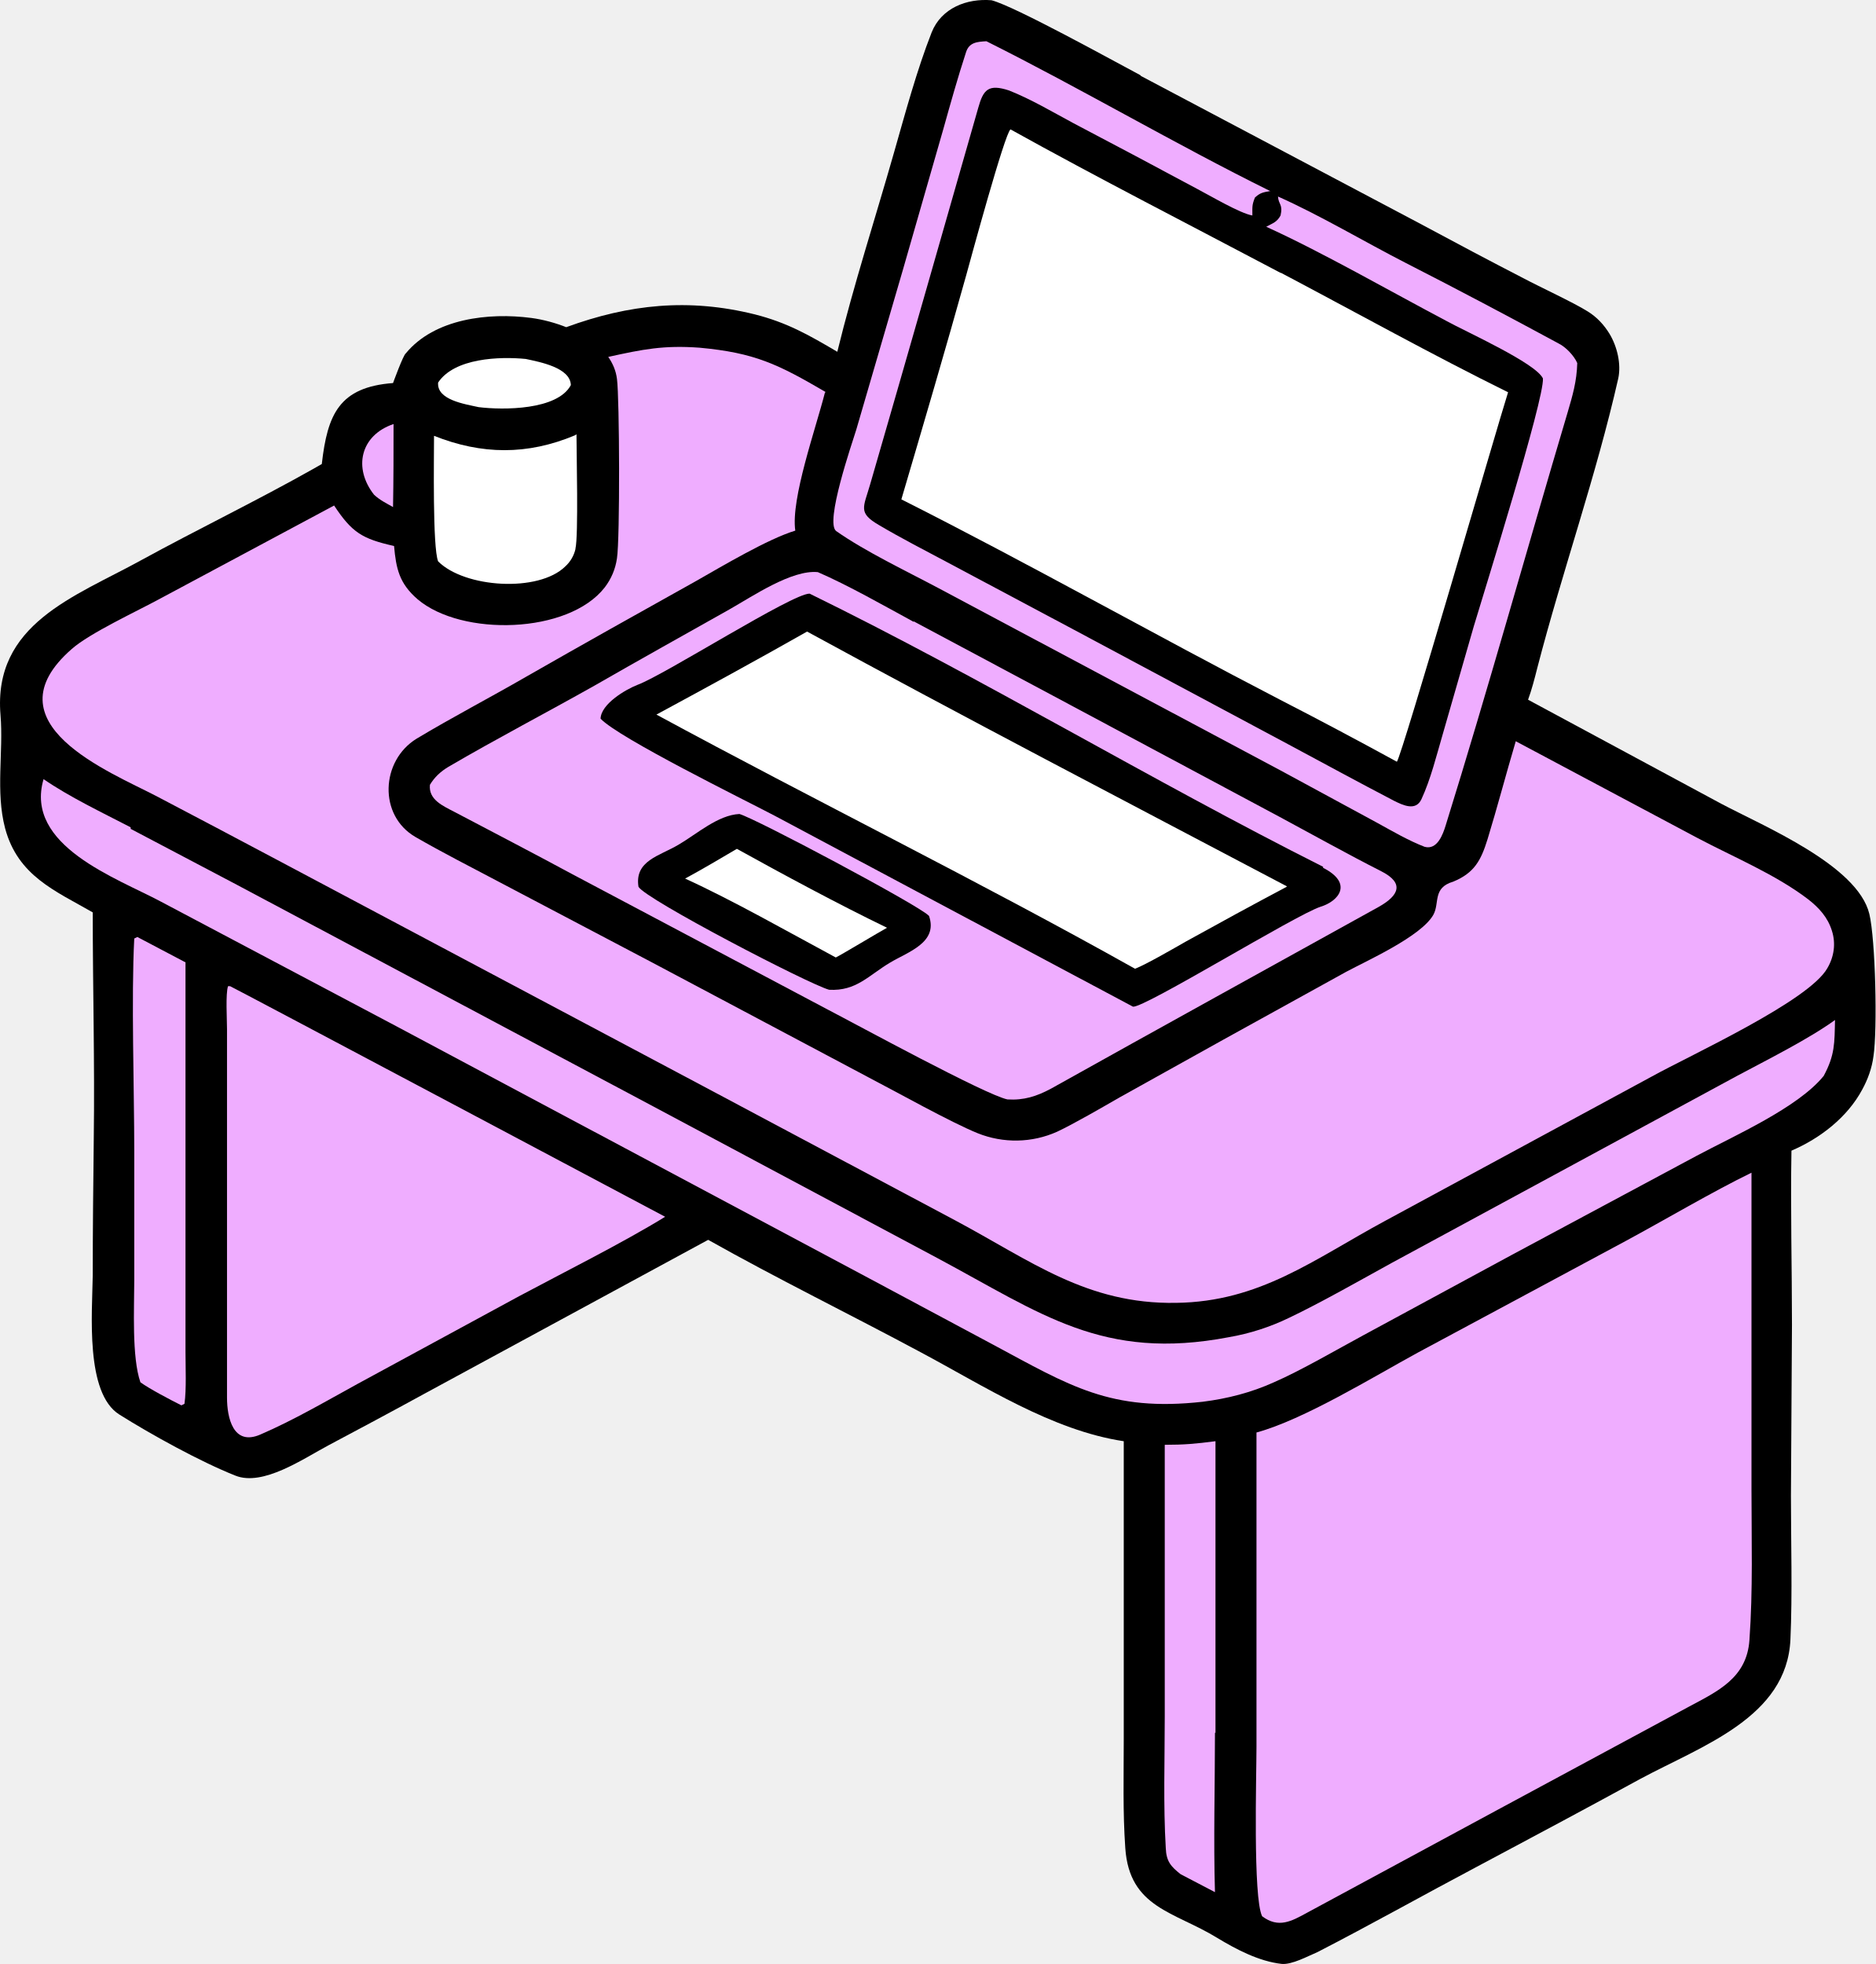
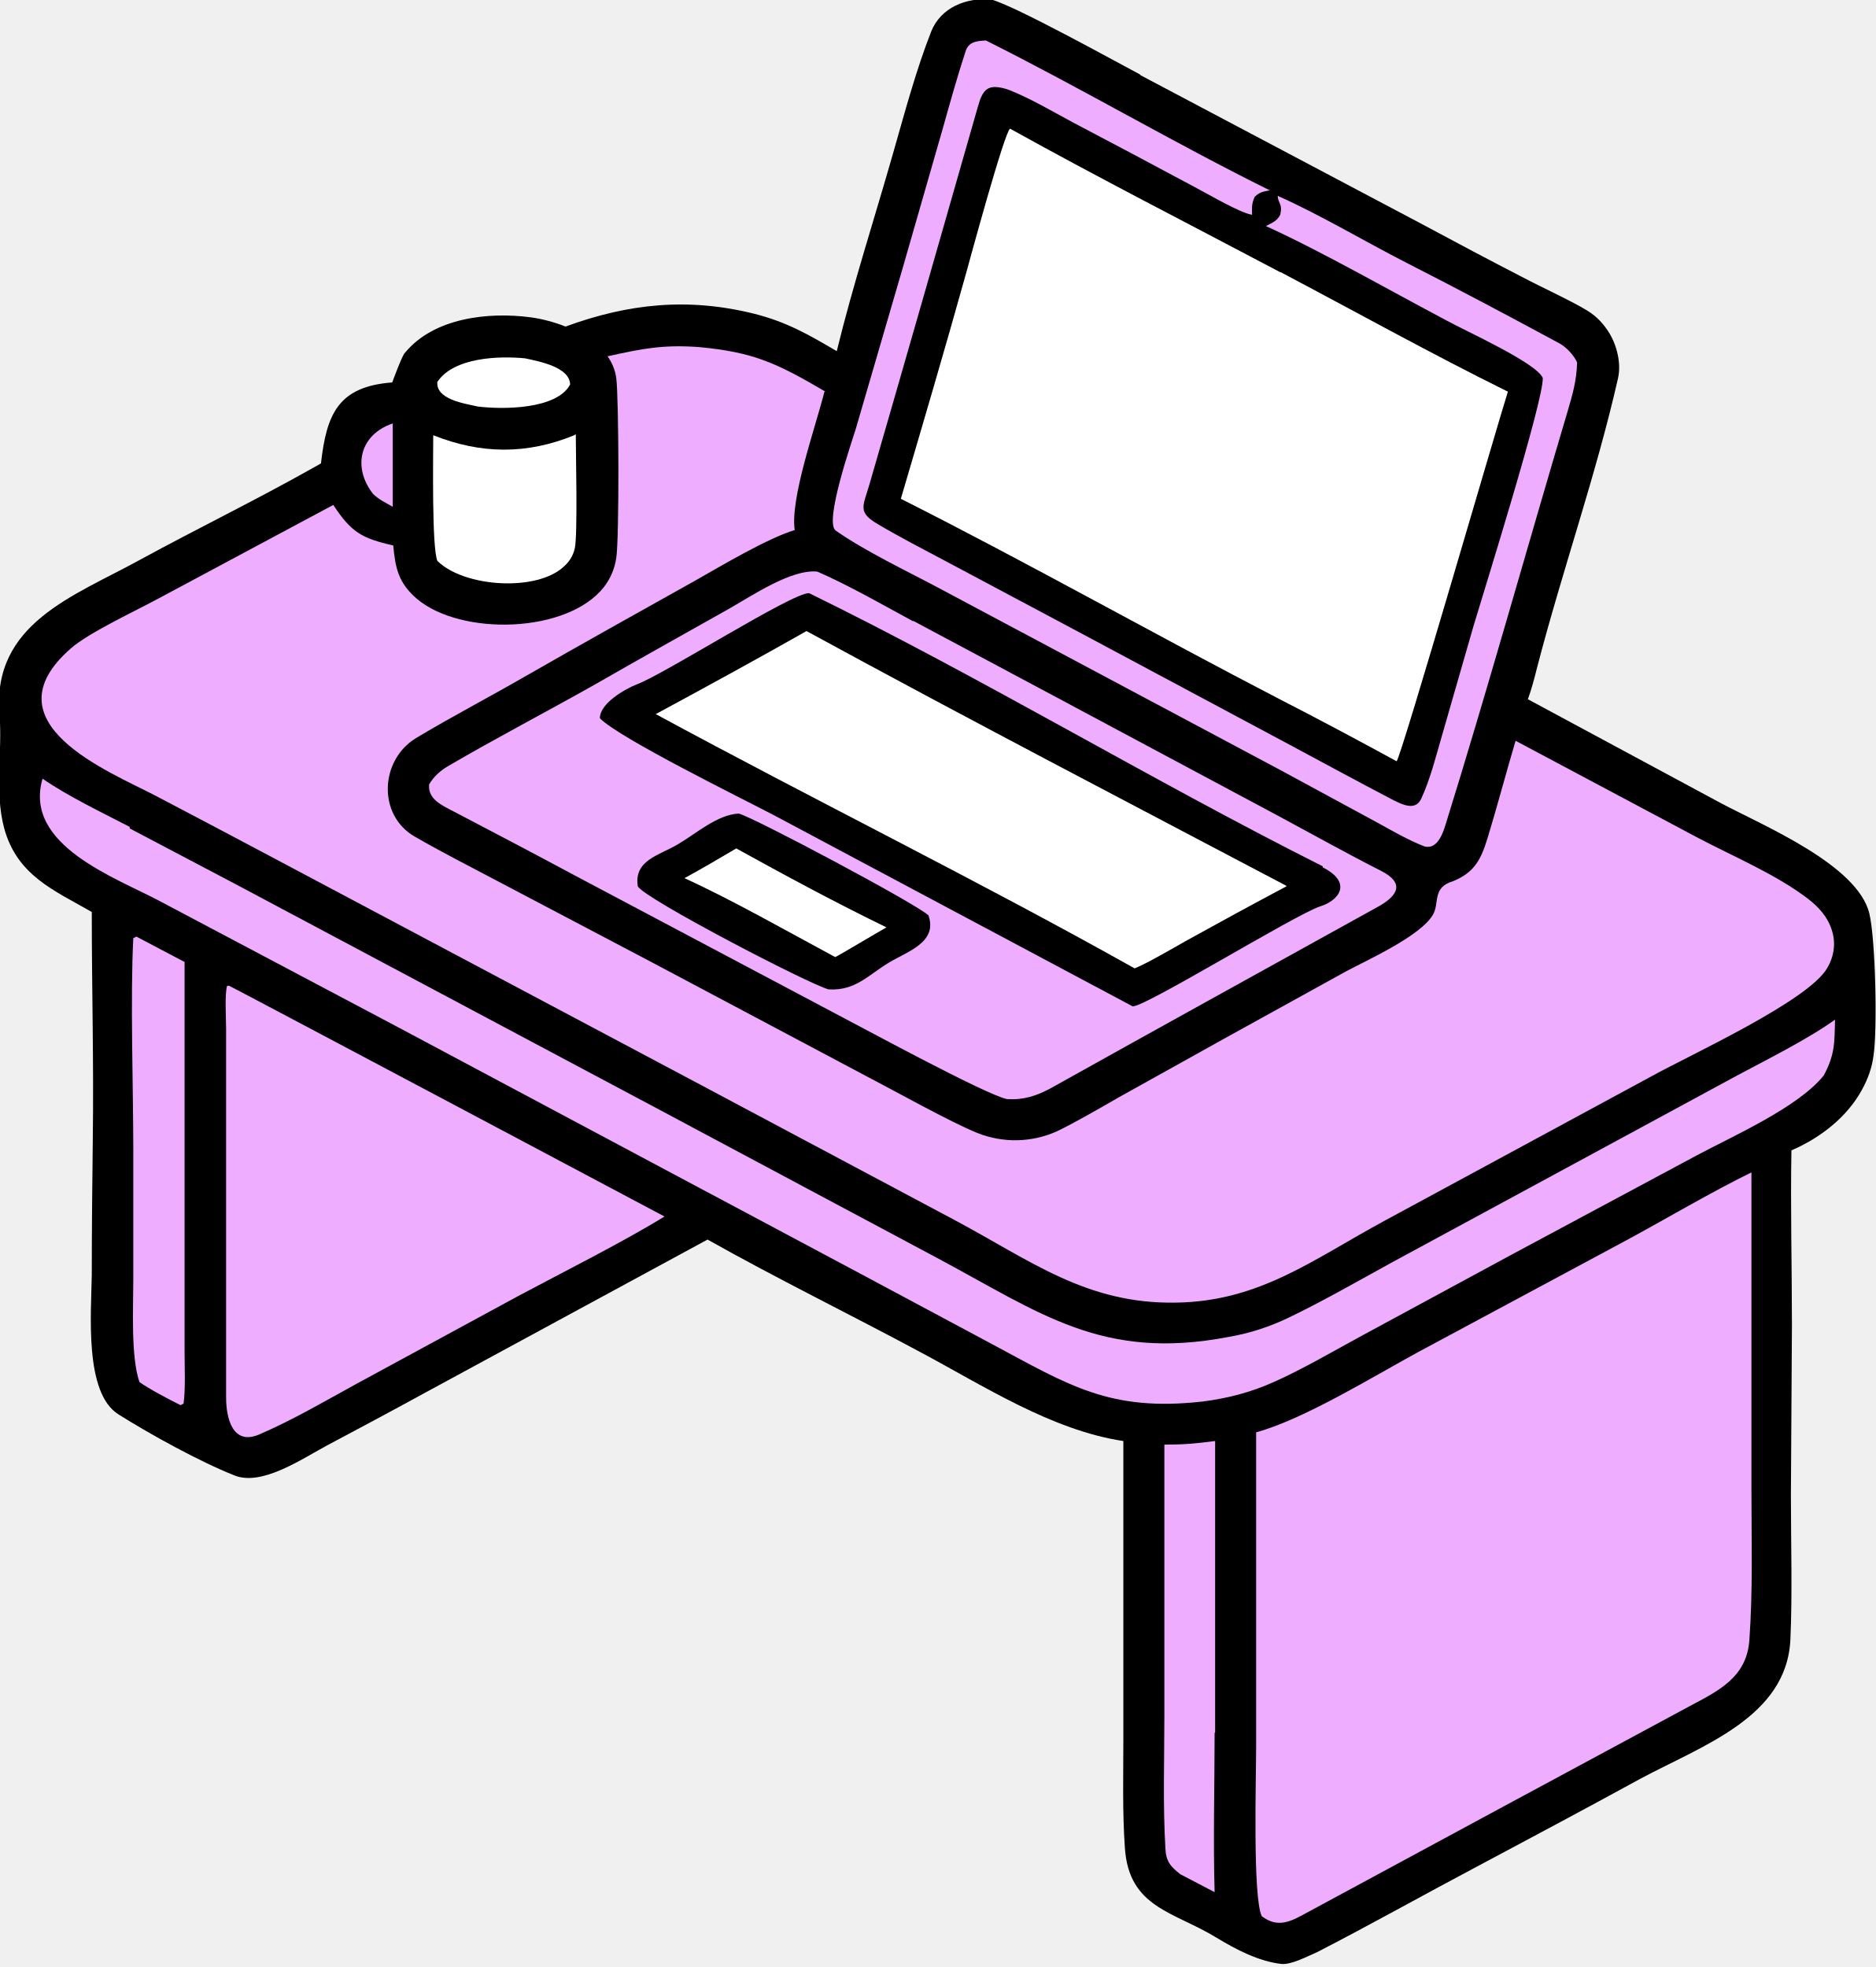
- <svg xmlns="http://www.w3.org/2000/svg" id="Layer_2" data-name="Layer 2" viewBox="0 0 366.01 383.27">
+ <svg xmlns="http://www.w3.org/2000/svg" id="Layer_2" version="1.1" viewBox="0 0 365.8 383.7">
  <defs>
    <style>
-       .cls-1 {
+       .st0 {
        fill: #efadff;
      }

-       .cls-2 {
+       .st1 {
        fill: #fff;
      }
    </style>
  </defs>
-   <g id="Layer_2-2" data-name="Layer 2">
-     <g id="Layer_1-2" data-name="Layer 1-2">
-       <g>
-         <path d="M222.7,14.85l55,29.1c6.5,3.5,13.1,7,19.7,10.4,3,1.6,9.7,4.7,12.4,6.4,1.8,1.1,3.2,2.6,4.3,4.4,1.5,2.5,2.3,5.9,1.7,8.7-4.3,19-10.9,37.6-15.8,56.5-.5,2-1.1,4.3-1.8,6.2l37.7,20.3c8.3,4.4,26.6,12,28.9,21.5,1.2,5,1.6,22.6.8,27.8-.3,2.3-1.1,4.5-2.2,6.5-2.9,5.4-8.2,9.5-13.8,11.9-.2,11.3.1,22.8.1,34l-.2,33.3c0,9.1.3,19.2-.1,28.1-.7,15.2-17.2,20.7-29.3,27.2-10.6,5.8-21.3,11.5-32,17.2-10.2,5.4-20.7,11.3-31,16.6-1.9.8-5,2.5-7,2.3-4.4-.5-8.8-2.8-12.6-5.1-8.3-5.1-17.1-5.8-17.9-17.5-.5-7.1-.3-14.1-.3-21.2v-58.2c-14-2.1-27.3-10.8-39.7-17.4-13.6-7.3-27.9-14.3-41.4-21.9l-55.5,30.1c-6.2,3.4-12.4,6.7-18.6,10-4.9,2.6-12.8,8.1-18.2,5.9-6.8-2.7-16.4-8-22.6-11.9-6.7-4.2-5.3-19.8-5.2-27.2,0-8.9.1-17.8.2-26.7.2-14.6-.2-29.4-.2-44.1-7.3-4.2-14.6-7.1-17.1-16.4-1.9-7.2-.3-14.9-.9-22.1-1.5-17.8,14.5-23.1,27.4-30.2,10.97-6.01,22.67-11.66,33.71-17.89.53-.3,1.06-.6,1.59-.91,1.1-9.7,3.4-15,13.9-15.8,0,0,2-5.5,2.5-5.8,5.6-6.8,16.2-8,24.5-6.9,2.3.3,4.8,1,6.8,1.8,12.3-4.5,23.9-5.7,36.8-2.5,6.3,1.6,10.5,4,16.1,7.3,3.2-13.1,7.4-26,11.1-39,2.2-7.7,4.4-15.9,7.3-23.3,1.9-4.8,6.9-6.7,11.7-6.3,4.6,1.2,23.9,11.9,29,14.6h0l.2.2Z" />
-         <path class="cls-1" d="M161,76.55c-1.8,7.1-6.7,20.8-5.8,27-5.3,1.6-14.2,6.9-19.3,9.8-11.1,6.2-22.2,12.4-33.2,18.7-7.1,4.1-14.4,7.9-21.4,12.1-7,4.3-7.5,15-.2,19.2,5.2,3,10.7,5.8,16,8.6l30.4,16,42,22.3c5.2,2.7,16.1,8.8,21.3,10.9,5,2,10.6,1.9,15.5-.3,3.2-1.5,8.9-4.8,12.2-6.7l20.3-11.3,23.9-13.2c4.1-2.2,14.6-6.9,17-11.1,1.3-2.3-.2-5.3,3.9-6.5,4.1-1.7,5.4-4.1,6.7-8.3,1.9-6.2,3.6-12.7,5.5-19.1l35.5,18.9c7,3.7,15.2,7.1,21.5,11.9,2.2,1.7,3.9,3.6,4.7,6.2.8,2.5.4,5.1-.9,7.3-3.6,6.4-26.6,16.9-34.2,21.1l-52.1,28.2c-13.9,7.5-24.4,15.8-40.8,16-17.4.3-28.3-8.2-43.1-16.1l-49.2-26.2-83.4-44.3c-7.7-4.1-15.5-8.2-23.3-12.3-9-4.7-33.1-14.2-16.5-28.7,3.5-3.1,12.8-7.4,17.2-9.8l34-18.2c3.5,5.3,5.5,6.5,11.7,7.9.4,4.4,1,7.3,4.6,10.4,8.6,7.3,29.4,6.8,36.5-2.3,1.3-1.7,2.1-3.6,2.4-5.7.6-3.8.5-31.3,0-35-.2-1.6-.8-3-1.7-4.3,6.8-1.5,10.8-2.3,17.8-1.8,10.8,1,15.3,3.2,24.7,8.7h-.2Z" />
-         <path class="cls-1" d="M178.3,121.25l26.6,14.2,44.7,23.9c6.7,3.6,13.3,7.3,20,10.7,4.5,2.3,3.4,4.7-.5,6.9-21.3,11.8-42.7,23.6-64,35.5-2.8,1.5-5.3,2.3-8.5,2.1-4.3-.9-29.4-14.6-35-17.5l-50-26.5c-7.6-4.1-15.3-8.1-22.9-12.1-2.3-1.2-5.1-2.4-4.8-5.3.9-1.5,2.1-2.6,3.6-3.5,9.4-5.5,19.2-10.6,28.6-15.9,8.7-5,17.5-9.9,26.2-14.8,4.6-2.6,12.2-7.8,17.3-7.3,5.8,2.5,13,6.6,18.7,9.7h0v-.1Z" />
-         <path d="M258.2,169.35c5.9,3,3.1,6.5-.5,7.6-4.9,1.6-34.4,19.8-36.6,19.5l-70-37.3c-5.9-3.1-30.3-15.1-33.9-18.9.1-2.9,4.9-5.7,7.2-6.6,5.4-2,30.3-17.9,33.6-17.8,33.7,16.5,66.6,36.4,100.2,53.3v.2Z" />
-         <path class="cls-2" d="M251.1,173.05c-6.6,3.5-13.2,7.1-19.7,10.7-2.1,1.2-7.8,4.5-9.9,5.3-30.5-17.1-62.6-32.9-93.4-49.6,9.8-5.3,19.7-10.7,29.4-16.2,30.8,16.8,62.5,33.3,93.6,49.7h0v.1Z" />
-         <path d="M181.3,178.75c1.8,5.2-4.1,7-7.6,9.1-4.2,2.5-6.6,5.6-11.9,5.3-4-1.1-35.9-17.7-37.2-20.1-.8-5.1,4.1-6,7.8-8.2,3.6-2.1,7.7-5.8,11.9-6,3.2.9,34.6,17.6,36.9,19.8h0l.1.1Z" />
-         <path class="cls-2" d="M173.1,181.05c-1.3.7-9.3,5.5-10,5.8-9.3-5-20-11.1-29.4-15.4,3.5-1.9,6.7-3.8,10.1-5.8,9.2,5.1,19.8,10.8,29.3,15.4h0Z" />
-         <path class="cls-1" d="M341.8,290.65c0,9.8.3,19.7-.4,29.4-.5,7.4-6.2,10-11.8,13-24.9,13.4-49.7,26.8-74.5,40.2-3.1,1.7-5.6,3.1-8.8.7-1.8-3.7-1.1-27.4-1.1-33v-61.4c9.2-2.5,22.7-10.8,31.5-15.6l40.6-21.8c7.6-4.1,16.9-9.6,24.5-13.3v61.7h0v.1Z" />
-         <path class="cls-2" d="M250,53.25c14.4,7.6,29.7,16.1,44.3,23.3-2.1,6.6-20.7,70.9-21.7,72.1-7.5-4.1-15.2-8.2-22.8-12.1-24.7-12.8-49.1-26.6-73.9-39.1,4.3-14.6,8.6-29.2,12.7-43.9.8-2.9,7.5-27.6,8.6-28.3,17.1,9.5,35.3,18.8,52.7,28h.1Z" />
-         <path class="cls-1" d="M25.5,161.75c6.9,3.6,13.8,7.3,20.7,10.9l82.1,43.7,54.7,29.2c20.2,10.8,32.2,20.1,56.8,15.4,4.1-.7,8.1-2,11.8-3.8,6.1-2.9,14-7.4,20-10.7l36.2-19.6,31.2-16.9c5.8-3.1,14-7.2,19.1-10.9-.1,4.5,0,6.8-2.2,10.9-5,6.2-17.5,11.7-24.8,15.6l-36,19.3-29,15.7c-5,2.7-12.4,7-17.5,9.2-4.4,2-9.1,3.2-13.9,3.8-18,2-25.9-3.1-41-11.2l-25.8-13.8-90.4-48.2-46.1-24.4c-8.6-4.6-26.7-10.9-22.9-23.9,5.1,3.5,11.4,6.5,17,9.4h0v.3Z" />
-         <path class="cls-1" d="M129.8,237.45c-8.1,5-19.9,10.9-28.5,15.5l-31.5,17.1c-6.2,3.4-12.5,7.1-19,9.9-5.3,2.3-6.5-3.3-6.5-7.2v-71.9c0-1.9-.3-6.9.2-8.4h.4c0-.1,84.9,45,84.9,45h0Z" />
-         <path class="cls-1" d="M248,37.25c-1.5.3-2,.3-3.1,1.3-.6,1.5-.5,1.8-.5,3.5-2.4-.4-8.3-3.9-10.8-5.2-8-4.3-16.1-8.6-24.1-12.8-4.1-2.2-8.3-4.7-12.6-6.4-4-1.3-5-.2-6,3.4-7,24.5-14,49-21.1,73.5-1.3,4.5-2.4,5.5,1.7,7.9,4.4,2.6,8.9,4.9,13.4,7.3l24.6,13.1,41.9,22.4c6.9,3.7,13.7,7.4,20.6,11,1.8.9,4.3,2.1,5.4-.3,1.8-3.9,2.9-8.4,4.1-12.5l6.1-21.2c2-6.7,13.8-44.4,13.5-48.4-1.4-3-15-9.1-18.8-11.2-10.8-5.7-24.4-13.5-35.2-18.4,1.3-.7,2.1-.9,2.8-2.2.5-2.2-.4-2.1-.5-3.7,8.3,3.7,16.8,8.8,25,13,10,5.1,20,10.4,29.8,15.7,1.4.7,3,2.4,3.6,3.8-.1,3.6-.9,6.3-1.9,9.7-8,26.9-15.5,53.9-23.8,80.6-.5,1.6-1.6,4.8-4.1,4.1-3.1-1.2-6.2-3-9.1-4.6l-19-10.3-66.8-35.6c-6.2-3.3-14.2-7.1-19.9-11.1-2.3-1.6,3.1-17.2,3.9-19.8l9.1-31.2,7.9-27.5c1.4-5,2.8-10,4.4-14.9.6-2,2.2-2.1,4-2.2,18.4,9.2,36.9,20.1,55.3,29.2h.2Z" />
-         <path class="cls-1" d="M36.2,187.75v76.1c0,2.9.2,7.3-.2,10.1l-.6.3c-2.2-1.1-6.2-3.2-8-4.5-1.7-4.9-1.2-14.5-1.2-19.9v-25.3c0-11.8-.6-30,0-41.4l.6-.3,9.3,4.9h.1Z" />
-         <path class="cls-1" d="M237.1,338.15c0,10.2-.3,21,0,31.1l-6.7-3.5c-1.9-1.5-2.8-2.5-2.9-5.1-.5-8.4-.2-17.3-.2-25.7v-53c3.8,0,6-.2,9.9-.7v56.9h-.1Z" />
-         <path class="cls-2" d="M112.3,107.15c-.3,1.3-1,2.5-2,3.4-5.2,5.1-19.6,4.2-24.8-1-1.1-2.7-.8-20.2-.8-24.5,9.3,3.7,18.2,3.8,27.5-.1l.3-.2c0,3.5.4,19.8-.2,22.3h0v.1Z" />
-         <path class="cls-2" d="M111.4,75.15c-2.6,4.9-13.2,4.9-18,4.3-2.7-.6-8.2-1.4-7.9-4.8,3.2-4.8,12-5.1,17.1-4.6,2.8.6,8.7,1.7,8.8,5.1Z" />
-         <path class="cls-1" d="M76.7,98.95c-1.4-.8-2.5-1.3-3.7-2.4-4.1-5.2-2.7-11.6,3.8-13.8,0,5.4,0,10.8-.1,16.3v-.1Z" />
-       </g>
+   <g id="Layer_1-2">
+     <g>
+       <path d="M222.5,14.7l55,29.1c6.5,3.5,13.1,7,19.7,10.4,3,1.6,9.7,4.7,12.4,6.4,1.8,1.1,3.2,2.6,4.3,4.4,1.5,2.5,2.3,5.9,1.7,8.7-4.3,19-10.9,37.6-15.8,56.5-.5,2-1.1,4.3-1.8,6.2l37.7,20.3c8.3,4.4,26.6,12,28.9,21.5,1.2,5,1.6,22.6.8,27.8-.3,2.3-1.1,4.5-2.2,6.5-2.9,5.4-8.2,9.5-13.8,11.9-.2,11.3.1,22.8.1,34l-.2,33.3c0,9.1.3,19.2-.1,28.1-.7,15.2-17.2,20.7-29.3,27.2-10.6,5.8-21.3,11.5-32,17.2-10.2,5.4-20.7,11.3-31,16.6-1.9.8-5,2.5-7,2.3-4.4-.5-8.8-2.8-12.6-5.1-8.3-5.1-17.1-5.8-17.9-17.5-.5-7.1-.3-14.1-.3-21.2v-58.2c-14-2.1-27.3-10.8-39.7-17.4-13.6-7.3-27.9-14.3-41.4-21.9l-55.5,30.1c-6.2,3.4-12.4,6.7-18.6,10-4.9,2.6-12.8,8.1-18.2,5.9-6.8-2.7-16.4-8-22.6-11.9-6.7-4.2-5.3-19.8-5.2-27.2,0-8.9.1-17.8.2-26.7.2-14.6-.2-29.4-.2-44.1-7.3-4.2-14.6-7.1-17.1-16.4-1.9-7.2-.3-14.9-.9-22.1-1.5-17.8,14.5-23.1,27.4-30.2,11-6,22.7-11.7,33.7-17.9s1.1-.6,1.6-.9c1.1-9.7,3.4-15,13.9-15.8,0,0,2-5.5,2.5-5.8,5.6-6.8,16.2-8,24.5-6.9,2.3.3,4.8,1,6.8,1.8,12.3-4.5,23.9-5.7,36.8-2.5,6.3,1.6,10.5,4,16.1,7.3,3.2-13.1,7.4-26,11.1-39,2.2-7.7,4.4-15.9,7.3-23.3,1.9-4.8,6.9-6.7,11.7-6.3,4.6,1.2,23.9,11.9,29,14.6h0l.2.2Z" />
+       <path class="st0" d="M160.8,76.4c-1.8,7.1-6.7,20.8-5.8,27-5.3,1.6-14.2,6.9-19.3,9.8-11.1,6.2-22.2,12.4-33.2,18.7-7.1,4.1-14.4,7.9-21.4,12.1-7,4.3-7.5,15-.2,19.2,5.2,3,10.7,5.8,16,8.6l30.4,16,42,22.3c5.2,2.7,16.1,8.8,21.3,10.9,5,2,10.6,1.9,15.5-.3,3.2-1.5,8.9-4.8,12.2-6.7l20.3-11.3,23.9-13.2c4.1-2.2,14.6-6.9,17-11.1,1.3-2.3-.2-5.3,3.9-6.5,4.1-1.7,5.4-4.1,6.7-8.3,1.9-6.2,3.6-12.7,5.5-19.1l35.5,18.9c7,3.7,15.2,7.1,21.5,11.9,2.2,1.7,3.9,3.6,4.7,6.2.8,2.5.4,5.1-.9,7.3-3.6,6.4-26.6,16.9-34.2,21.1l-52.1,28.2c-13.9,7.5-24.4,15.8-40.8,16-17.4.3-28.3-8.2-43.1-16.1l-49.2-26.2-83.4-44.3c-7.7-4.1-15.5-8.2-23.3-12.3-9-4.7-33.1-14.2-16.5-28.7,3.5-3.1,12.8-7.4,17.2-9.8l34-18.2c3.5,5.3,5.5,6.5,11.7,7.9.4,4.4,1,7.3,4.6,10.4,8.6,7.3,29.4,6.8,36.5-2.3,1.3-1.7,2.1-3.6,2.4-5.7.6-3.8.5-31.3,0-35-.2-1.6-.8-3-1.7-4.3,6.8-1.5,10.8-2.3,17.8-1.8,10.8,1,15.3,3.2,24.7,8.7h-.2Z" />
+       <path class="st0" d="M178.1,121.1l26.6,14.2,44.7,23.9c6.7,3.6,13.3,7.3,20,10.7,4.5,2.3,3.4,4.7-.5,6.9-21.3,11.8-42.7,23.6-64,35.5-2.8,1.5-5.3,2.3-8.5,2.1-4.3-.9-29.4-14.6-35-17.5l-50-26.5c-7.6-4.1-15.3-8.1-22.9-12.1-2.3-1.2-5.1-2.4-4.8-5.3.9-1.5,2.1-2.6,3.6-3.5,9.4-5.5,19.2-10.6,28.6-15.9,8.7-5,17.5-9.9,26.2-14.8,4.6-2.6,12.2-7.8,17.3-7.3,5.8,2.5,13,6.6,18.7,9.7h0Z" />
+       <path d="M258,169.2c5.9,3,3.1,6.5-.5,7.6-4.9,1.6-34.4,19.8-36.6,19.5l-70-37.3c-5.9-3.1-30.3-15.1-33.9-18.9,0-2.9,4.9-5.7,7.2-6.6,5.4-2,30.3-17.9,33.6-17.8,33.7,16.5,66.6,36.4,100.2,53.3v.2Z" />
+       <path class="st1" d="M250.9,172.9c-6.6,3.5-13.2,7.1-19.7,10.7-2.1,1.2-7.8,4.5-9.9,5.3-30.5-17.1-62.6-32.9-93.4-49.6,9.8-5.3,19.7-10.7,29.4-16.2,30.8,16.8,62.5,33.3,93.6,49.7h0Z" />
+       <path d="M181.1,178.6c1.8,5.2-4.1,7-7.6,9.1-4.2,2.5-6.6,5.6-11.9,5.3-4-1.1-35.9-17.7-37.2-20.1-.8-5.1,4.1-6,7.8-8.2,3.6-2.1,7.7-5.8,11.9-6,3.2.9,34.6,17.6,36.9,19.8h.1Z" />
+       <path class="st1" d="M172.9,180.9c-1.3.7-9.3,5.5-10,5.8-9.3-5-20-11.1-29.4-15.4,3.5-1.9,6.7-3.8,10.1-5.8,9.2,5.1,19.8,10.8,29.3,15.4h0Z" />
+       <path class="st0" d="M341.6,290.5c0,9.8.3,19.7-.4,29.4-.5,7.4-6.2,10-11.8,13-24.9,13.4-49.7,26.8-74.5,40.2-3.1,1.7-5.6,3.1-8.8.7-1.8-3.7-1.1-27.4-1.1-33v-61.4c9.2-2.5,22.7-10.8,31.5-15.6l40.6-21.8c7.6-4.1,16.9-9.6,24.5-13.3v61.7h0Z" />
+       <path class="st1" d="M249.8,53.1c14.4,7.6,29.7,16.1,44.3,23.3-2.1,6.6-20.7,70.9-21.7,72.1-7.5-4.1-15.2-8.2-22.8-12.1-24.7-12.8-49.1-26.6-73.9-39.1,4.3-14.6,8.6-29.2,12.7-43.9.8-2.9,7.5-27.6,8.6-28.3,17.1,9.5,35.3,18.8,52.7,28h.1Z" />
+       <path class="st0" d="M25.3,161.6c6.9,3.6,13.8,7.3,20.7,10.9l82.1,43.7,54.7,29.2c20.2,10.8,32.2,20.1,56.8,15.4,4.1-.7,8.1-2,11.8-3.8,6.1-2.9,14-7.4,20-10.7l36.2-19.6,31.2-16.9c5.8-3.1,14-7.2,19.1-10.9-.1,4.5,0,6.8-2.2,10.9-5,6.2-17.5,11.7-24.8,15.6l-36,19.3-29,15.7c-5,2.7-12.4,7-17.5,9.2-4.4,2-9.1,3.2-13.9,3.8-18,2-25.9-3.1-41-11.2l-25.8-13.8-90.4-48.2-46.1-24.4c-8.6-4.6-26.7-10.9-22.9-23.9,5.1,3.5,11.4,6.5,17,9.4h0v.3Z" />
+       <path class="st0" d="M129.6,237.3c-8.1,5-19.9,10.9-28.5,15.5l-31.5,17.1c-6.2,3.4-12.5,7.1-19,9.9-5.3,2.3-6.5-3.3-6.5-7.2v-71.9c0-1.9-.3-6.9.2-8.4h.4c0-.1,84.9,45,84.9,45h0Z" />
+       <path class="st0" d="M247.8,37.1c-1.5.3-2,.3-3.1,1.3-.6,1.5-.5,1.8-.5,3.5-2.4-.4-8.3-3.9-10.8-5.2-8-4.3-16.1-8.6-24.1-12.8-4.1-2.2-8.3-4.7-12.6-6.4-4-1.3-5-.2-6,3.4-7,24.5-14,49-21.1,73.5-1.3,4.5-2.4,5.5,1.7,7.9,4.4,2.6,8.9,4.9,13.4,7.3l24.6,13.1,41.9,22.4c6.9,3.7,13.7,7.4,20.6,11,1.8.9,4.3,2.1,5.4-.3,1.8-3.9,2.9-8.4,4.1-12.5l6.1-21.2c2-6.7,13.8-44.4,13.5-48.4-1.4-3-15-9.1-18.8-11.2-10.8-5.7-24.4-13.5-35.2-18.4,1.3-.7,2.1-.9,2.8-2.2.5-2.2-.4-2.1-.5-3.7,8.3,3.7,16.8,8.8,25,13,10,5.1,20,10.4,29.8,15.7,1.4.7,3,2.4,3.6,3.8-.1,3.6-.9,6.3-1.9,9.7-8,26.9-15.5,53.9-23.8,80.6-.5,1.6-1.6,4.8-4.1,4.1-3.1-1.2-6.2-3-9.1-4.6l-19-10.3-66.8-35.6c-6.2-3.3-14.2-7.1-19.9-11.1-2.3-1.6,3.1-17.2,3.9-19.8l9.1-31.2,7.9-27.5c1.4-5,2.8-10,4.4-14.9.6-2,2.2-2.1,4-2.2,18.4,9.2,36.9,20.1,55.3,29.2h.2Z" />
+       <path class="st0" d="M36,187.6v76.1c0,2.9.2,7.3-.2,10.1l-.6.3c-2.2-1.1-6.2-3.2-8-4.5-1.7-4.9-1.2-14.5-1.2-19.9v-25.3c0-11.8-.6-30,0-41.4l.6-.3,9.3,4.9h0Z" />
+       <path class="st0" d="M236.9,338c0,10.2-.3,21,0,31.1l-6.7-3.5c-1.9-1.5-2.8-2.5-2.9-5.1-.5-8.4-.2-17.3-.2-25.7v-53c3.8,0,6-.2,9.9-.7v56.9h-.1Z" />
+       <path class="st1" d="M112.1,107c-.3,1.3-1,2.5-2,3.4-5.2,5.1-19.6,4.2-24.8-1-1.1-2.7-.8-20.2-.8-24.5,9.3,3.7,18.2,3.8,27.5,0l.3-.2c0,3.5.4,19.8-.2,22.3h0Z" />
+       <path class="st1" d="M111.2,75c-2.6,4.9-13.2,4.9-18,4.3-2.7-.6-8.2-1.4-7.9-4.8,3.2-4.8,12-5.1,17.1-4.6,2.8.6,8.7,1.7,8.8,5.1Z" />
+       <path class="st0" d="M76.5,98.8c-1.4-.8-2.5-1.3-3.7-2.4-4.1-5.2-2.7-11.6,3.8-13.8,0,5.4,0,10.8,0,16.3h0Z" />
    </g>
  </g>
</svg>
